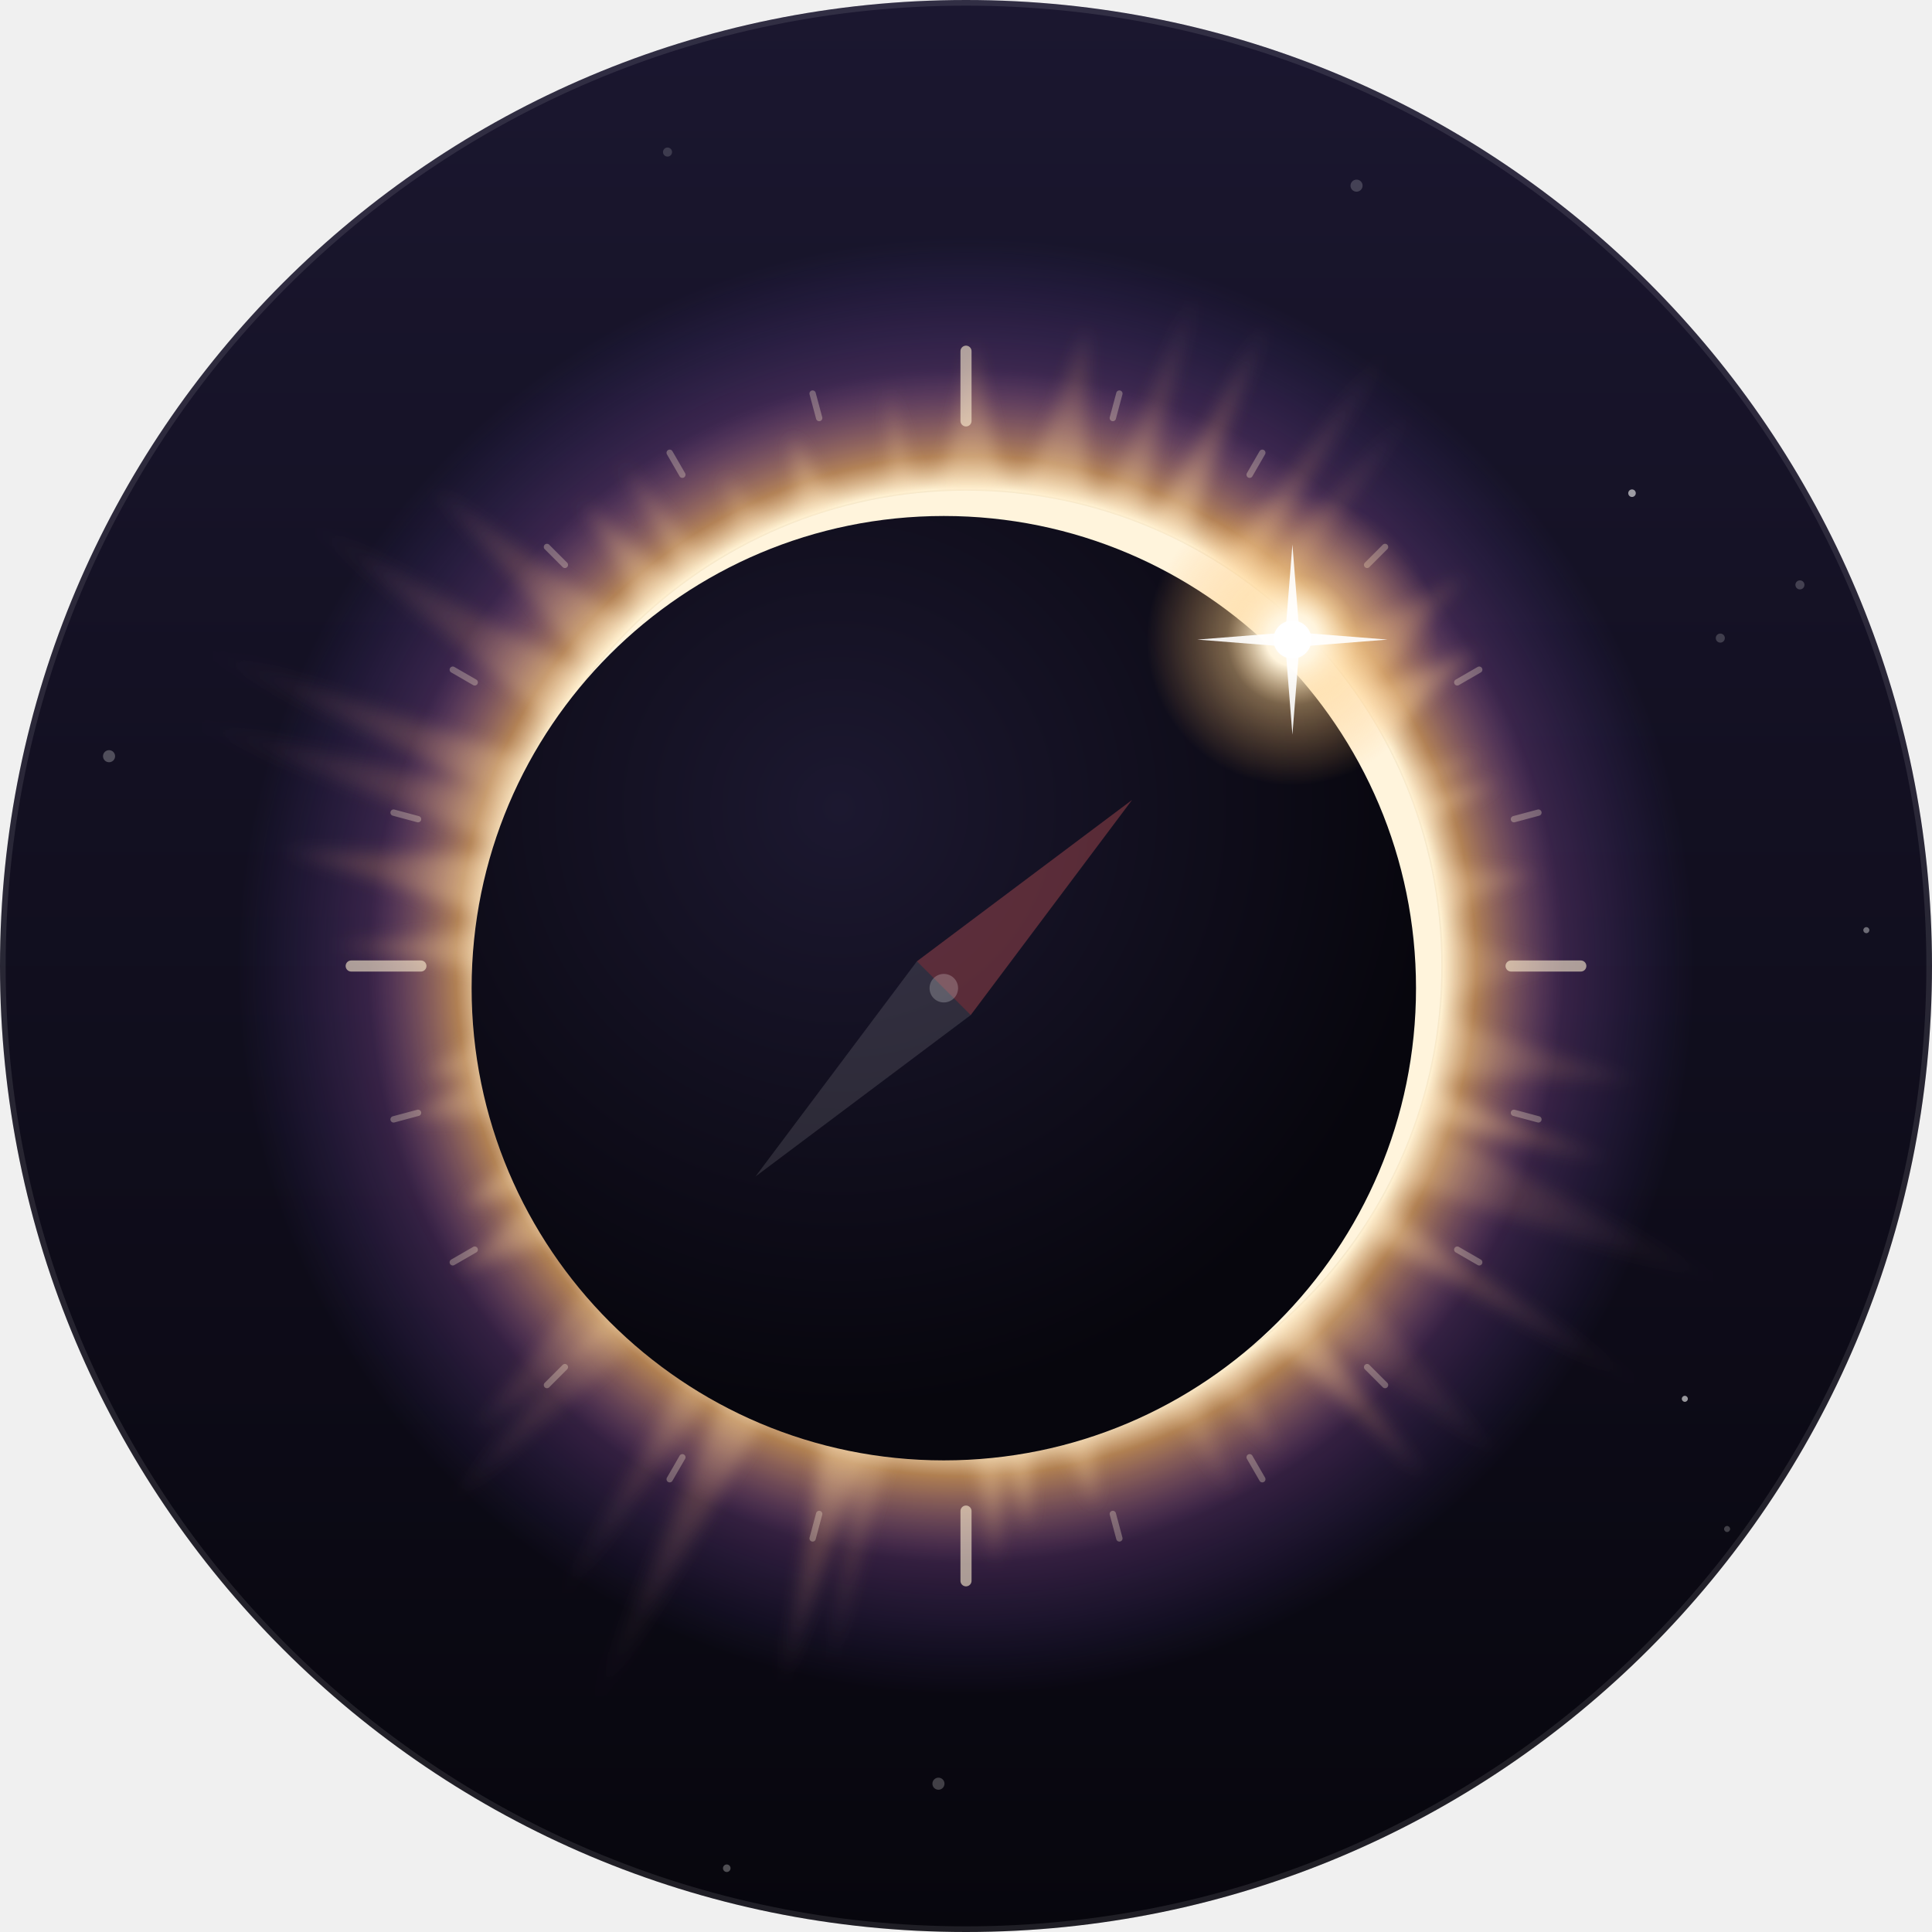
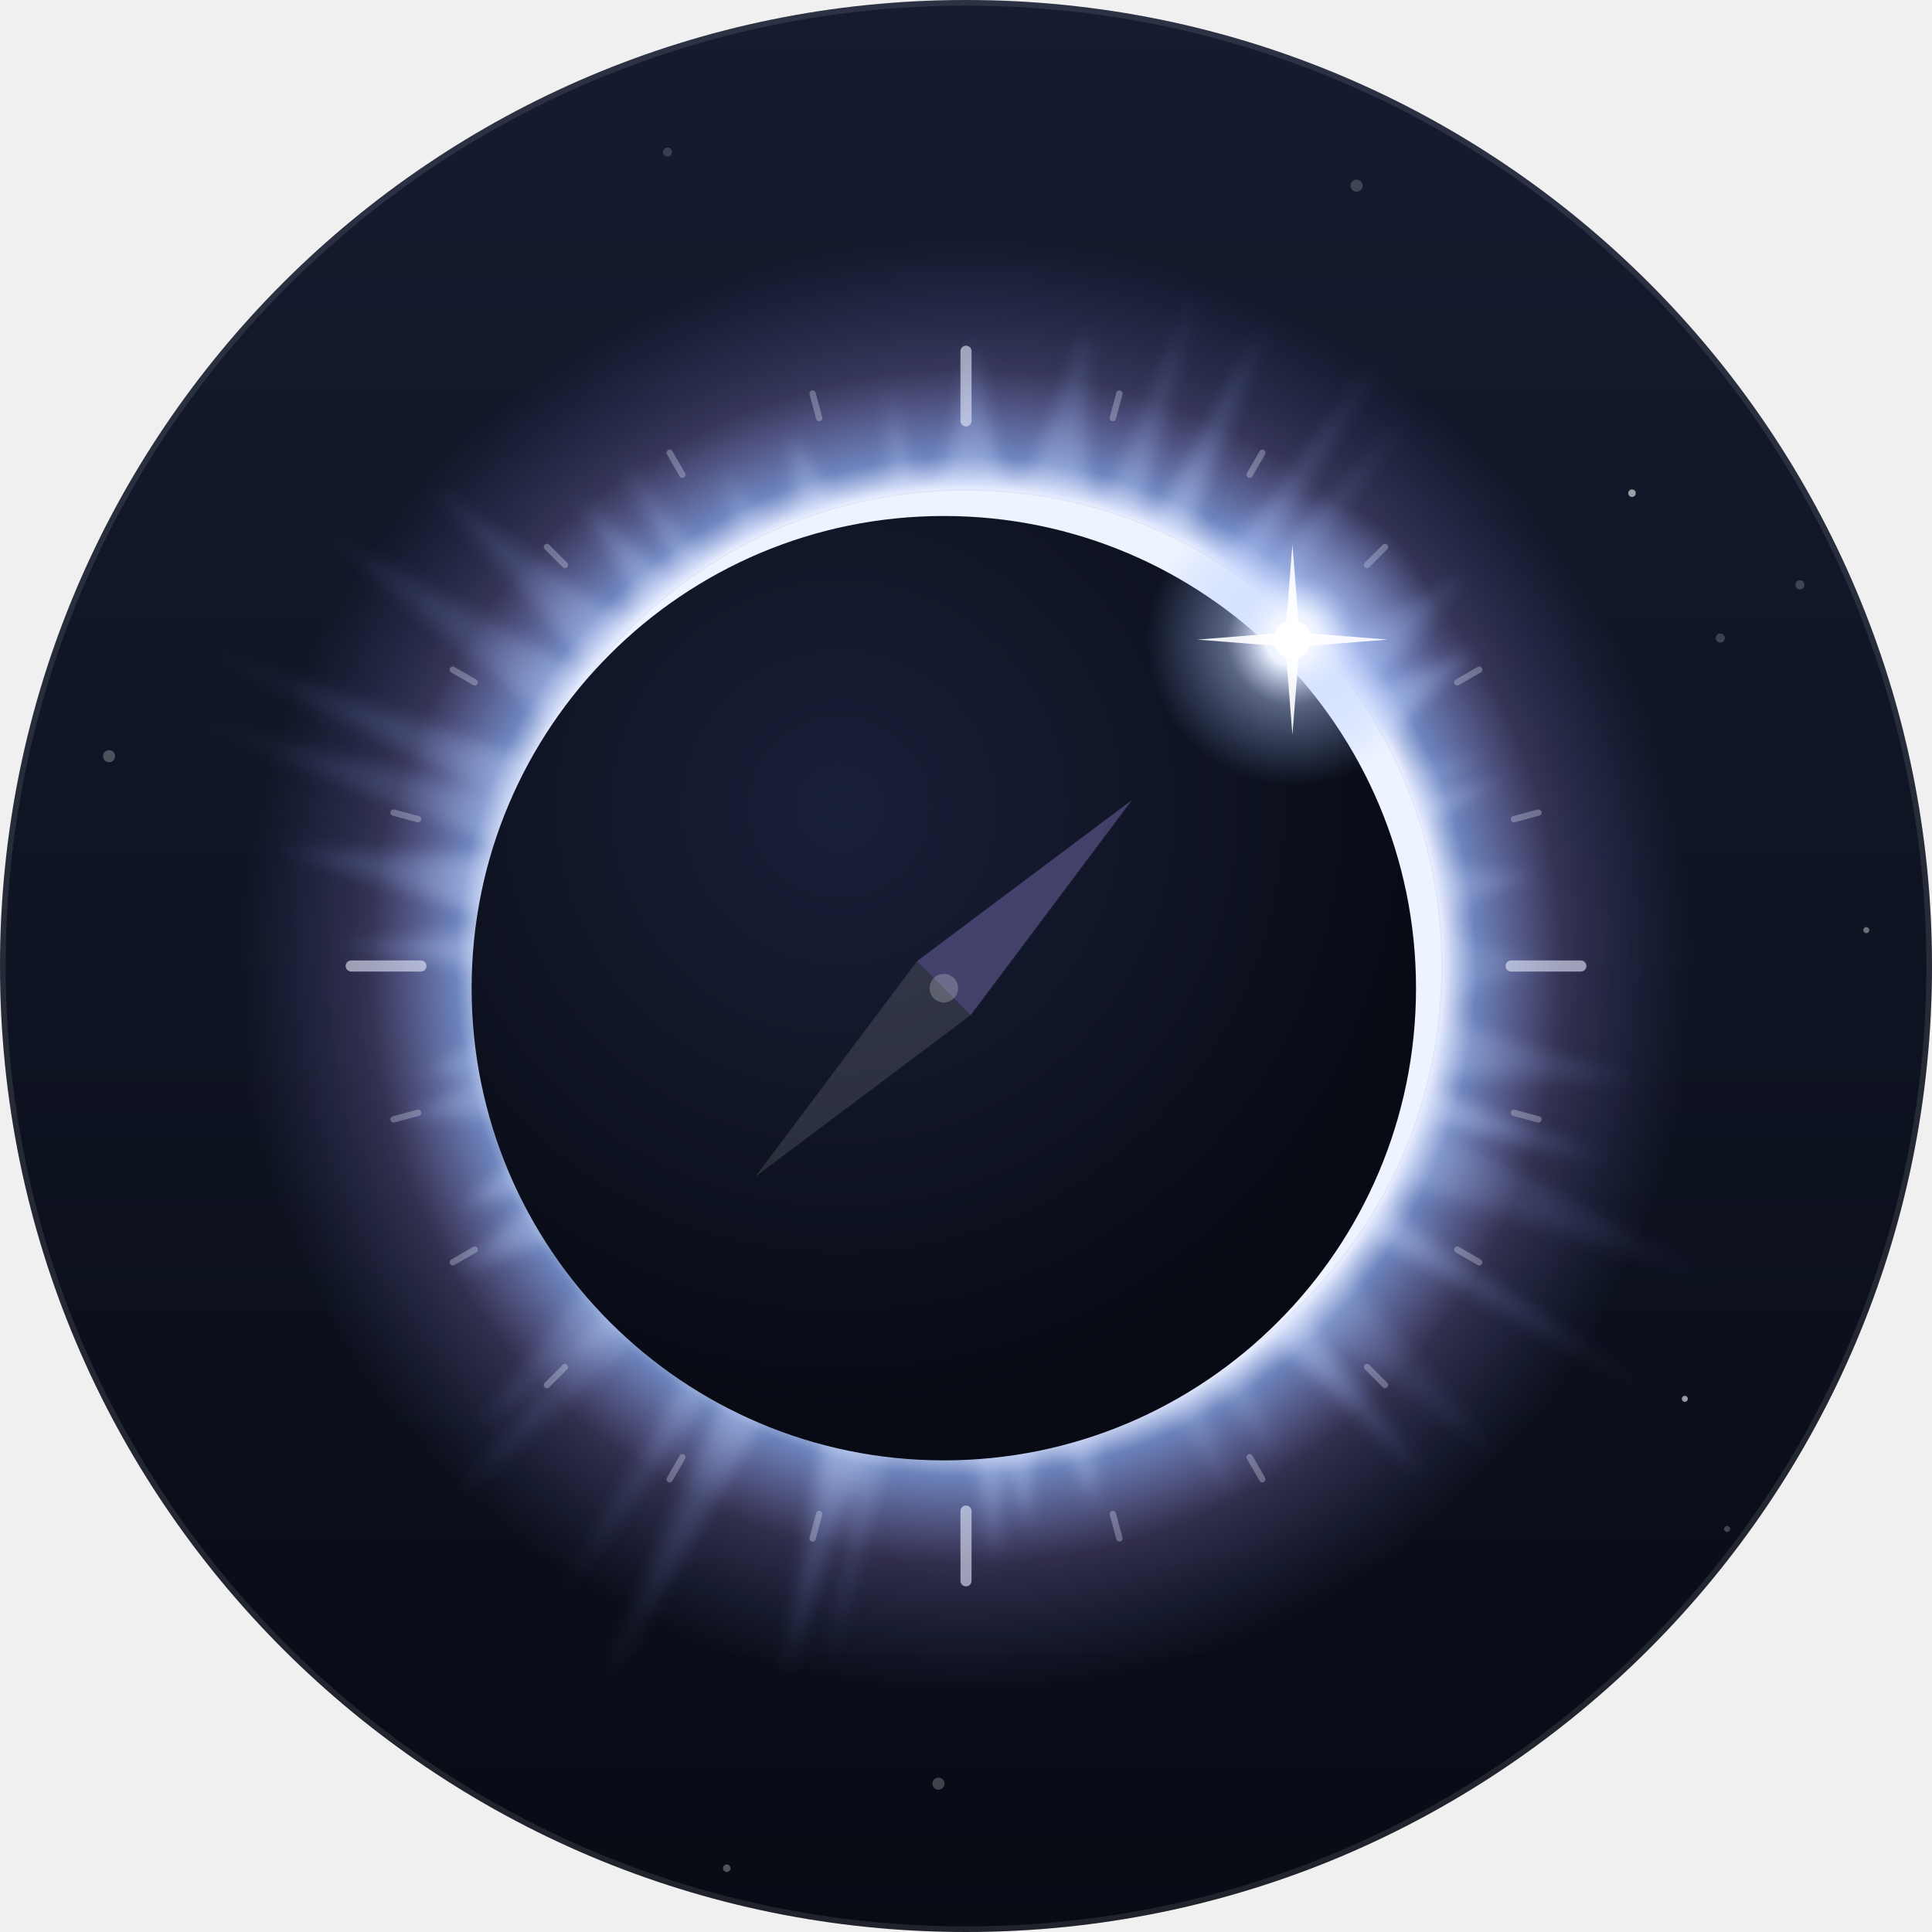
<svg xmlns="http://www.w3.org/2000/svg" viewBox="0 0 512 512" width="512" height="512" role="img" aria-labelledby="title desc">
  <defs>
    <radialGradient id="corona" cx="0" cy="0" r="230" gradientUnits="userSpaceOnUse">
-       <stop offset="0.60" stop-color="#ffe7b0" stop-opacity="0" />
-       <stop offset="0.655" stop-color="#fff1d2" stop-opacity="1" />
-       <stop offset="0.70" stop-color="#f6b26b" stop-opacity="0.7" />
-       <stop offset="0.82" stop-color="#c06bd6" stop-opacity="0.22" />
-       <stop offset="1" stop-color="#7c5cf6" stop-opacity="0" />
+       <stop offset="0.60" stop-color="#dce7ff" stop-opacity="0" />
+       <stop offset="0.655" stop-color="#e8edff" stop-opacity="1" />
+       <stop offset="0.70" stop-color="#93b4ff" stop-opacity="0.7" />
+       <stop offset="0.82" stop-color="#b5a1ff" stop-opacity="0.22" />
+       <stop offset="1" stop-color="#7c83f6" stop-opacity="0" />
    </radialGradient>
    <radialGradient id="rays" cx="0" cy="0" r="262" gradientUnits="userSpaceOnUse">
-       <stop offset="0.56" stop-color="#fff1d2" stop-opacity="0.75" />
-       <stop offset="0.72" stop-color="#f6b26b" stop-opacity="0.32" />
-       <stop offset="1" stop-color="#c06bd6" stop-opacity="0" />
+       <stop offset="0.56" stop-color="#e8edff" stop-opacity="0.75" />
+       <stop offset="0.72" stop-color="#93b4ff" stop-opacity="0.32" />
+       <stop offset="1" stop-color="#b5a1ff" stop-opacity="0" />
    </radialGradient>
    <radialGradient id="moon" cx="-40" cy="-50" r="190" gradientUnits="userSpaceOnUse">
-       <stop offset="0" stop-color="#1c1830" />
-       <stop offset="1" stop-color="#07060d" />
+       <stop offset="0" stop-color="#192039" />
+       <stop offset="1" stop-color="#080b14" />
    </radialGradient>
    <radialGradient id="bead" cx="0" cy="0" r="46" gradientUnits="userSpaceOnUse">
      <stop offset="0" stop-color="#ffffff" />
-       <stop offset="0.18" stop-color="#fff4dc" />
-       <stop offset="0.45" stop-color="#ffd08a" stop-opacity="0.45" />
-       <stop offset="1" stop-color="#ffb35c" stop-opacity="0" />
+       <stop offset="0.18" stop-color="#edf3ff" />
+       <stop offset="0.45" stop-color="#bbceff" stop-opacity="0.45" />
+       <stop offset="1" stop-color="#93b4ff" stop-opacity="0" />
    </radialGradient>
    <radialGradient id="halo" cx="0.5" cy="0.5" r="0.5">
-       <stop offset="0" stop-color="#7c5cf6" stop-opacity="0.20" />
-       <stop offset="1" stop-color="#7c5cf6" stop-opacity="0" />
+       <stop offset="0" stop-color="#7c83f6" stop-opacity="0.20" />
+       <stop offset="1" stop-color="#7c83f6" stop-opacity="0" />
    </radialGradient>
    <filter id="soft" x="-25%" y="-25%" width="150%" height="150%">
      <feGaussianBlur stdDeviation="2.6" />
    </filter>
    <linearGradient id="sky" x1="0" y1="0" x2="0" y2="1">
-       <stop offset="0" stop-color="#1b1730" />
-       <stop offset="1" stop-color="#07060d" />
+       <stop offset="0" stop-color="#151c30" />
+       <stop offset="1" stop-color="#080b14" />
    </linearGradient>
  </defs>
  <clipPath id="badge">
    <circle cx="256" cy="256" r="256" />
  </clipPath>
  <circle cx="256" cy="256" r="256" fill="url(#sky)" />
  <g clip-path="url(#badge)">
    <circle cx="477.0" cy="155.0" r="1.2" fill="#ffffff" fill-opacity="0.20" />
    <circle cx="28.9" cy="200.4" r="1.6" fill="#ffffff" fill-opacity="0.26" />
    <circle cx="422.2" cy="469.7" r="1.6" fill="#ffffff" fill-opacity="0.21" />
    <circle cx="359.5" cy="49.2" r="1.6" fill="#ffffff" fill-opacity="0.19" />
    <circle cx="494.2" cy="84.0" r="1.6" fill="#ffffff" fill-opacity="0.52" />
    <circle cx="457.6" cy="24.6" r="1.2" fill="#ffffff" fill-opacity="0.41" />
    <circle cx="446.5" cy="370.7" r="0.8" fill="#ffffff" fill-opacity="0.58" />
    <circle cx="432.5" cy="130.7" r="1" fill="#ffffff" fill-opacity="0.58" />
    <circle cx="455.9" cy="169.1" r="1.2" fill="#ffffff" fill-opacity="0.19" />
    <circle cx="176.9" cy="40.3" r="1.2" fill="#ffffff" fill-opacity="0.16" />
    <circle cx="41.9" cy="111.2" r="1.2" fill="#ffffff" fill-opacity="0.18" />
    <circle cx="489.7" cy="452.8" r="0.8" fill="#ffffff" fill-opacity="0.43" />
    <circle cx="248.7" cy="472.7" r="1.6" fill="#ffffff" fill-opacity="0.23" />
    <circle cx="493.8" cy="477.2" r="0.8" fill="#ffffff" fill-opacity="0.56" />
    <circle cx="40.1" cy="483.2" r="1.2" fill="#ffffff" fill-opacity="0.51" />
    <circle cx="457.7" cy="405.2" r="0.8" fill="#ffffff" fill-opacity="0.22" />
    <circle cx="494.6" cy="246.5" r="0.8" fill="#ffffff" fill-opacity="0.39" />
    <circle cx="486.1" cy="124.0" r="1.2" fill="#ffffff" fill-opacity="0.41" />
    <circle cx="400.7" cy="39.6" r="1.6" fill="#ffffff" fill-opacity="0.41" />
    <circle cx="409.4" cy="481.5" r="0.8" fill="#ffffff" fill-opacity="0.58" />
    <circle cx="41.8" cy="415.5" r="1" fill="#ffffff" fill-opacity="0.57" />
    <circle cx="192.6" cy="495.1" r="1" fill="#ffffff" fill-opacity="0.29" />
  </g>
  <circle cx="256" cy="256" r="255.25" fill="none" stroke="#ffffff" stroke-opacity="0.10" stroke-width="1.5" />
  <g transform="translate(256 256) scale(0.8398438)">
    <circle r="230" fill="url(#corona)" />
    <g fill="url(#rays)" filter="url(#soft)">
      <path d="M-10.5 -147.6 L0 -197.0 L10.5 -147.6 Z" transform="rotate(0.7)" fill-opacity="0.58" />
      <path d="M-10.5 -147.6 L0 -205.4 L10.5 -147.6 Z" transform="rotate(10.7)" fill-opacity="0.54" />
      <path d="M-6.2 -147.9 L0 -223.7 L6.2 -147.9 Z" transform="rotate(18.8)" fill-opacity="0.49" />
      <path d="M-6.4 -147.9 L0 -223.3 L6.4 -147.9 Z" transform="rotate(25.0)" fill-opacity="0.66" />
      <path d="M-5.5 -147.9 L0 -234.3 L5.5 -147.9 Z" transform="rotate(34.3)" fill-opacity="0.53" />
      <path d="M-5.9 -147.9 L0 -223.1 L5.9 -147.9 Z" transform="rotate(38.7)" fill-opacity="0.35" />
      <path d="M-10.6 -147.6 L0 -200.1 L10.6 -147.6 Z" transform="rotate(52.0)" fill-opacity="0.49" />
      <path d="M-8.9 -147.7 L0 -190.1 L8.9 -147.7 Z" transform="rotate(58.3)" fill-opacity="0.68" />
      <path d="M-5.7 -147.9 L0 -175.4 L5.7 -147.9 Z" transform="rotate(67.8)" fill-opacity="0.32" />
      <path d="M-4.7 -147.9 L0 -178.5 L4.7 -147.9 Z" transform="rotate(71.0)" fill-opacity="0.56" />
      <path d="M-7.6 -147.8 L0 -182.7 L7.6 -147.8 Z" transform="rotate(80.8)" fill-opacity="0.39" />
      <path d="M-10.7 -147.6 L0 -184.5 L10.7 -147.6 Z" transform="rotate(89.9)" fill-opacity="0.26" />
      <path d="M-9.5 -147.7 L0 -214.5 L9.5 -147.7 Z" transform="rotate(99.7)" fill-opacity="0.41" />
      <path d="M-5.8 -147.9 L0 -211.0 L5.8 -147.9 Z" transform="rotate(106.8)" fill-opacity="0.68" />
      <path d="M-10.5 -147.6 L0 -260.8 L10.5 -147.6 Z" transform="rotate(112.7)" fill-opacity="0.40" />
      <path d="M-5.3 -147.9 L0 -251.2 L5.3 -147.9 Z" transform="rotate(121.9)" fill-opacity="0.59" />
      <path d="M-10.5 -147.6 L0 -227.5 L10.5 -147.6 Z" transform="rotate(132.7)" fill-opacity="0.29" />
      <path d="M-6.8 -147.8 L0 -216.6 L6.8 -147.8 Z" transform="rotate(138.1)" fill-opacity="0.67" />
      <path d="M-5.7 -147.9 L0 -183.0 L5.7 -147.9 Z" transform="rotate(147.5)" fill-opacity="0.29" />
      <path d="M-5.6 -147.9 L0 -186.8 L5.6 -147.9 Z" transform="rotate(153.3)" fill-opacity="0.27" />
      <path d="M-6.1 -147.9 L0 -175.8 L6.1 -147.9 Z" transform="rotate(166.6)" fill-opacity="0.52" />
      <path d="M-5.0 -147.9 L0 -179.3 L5.0 -147.9 Z" transform="rotate(173.8)" fill-opacity="0.66" />
      <path d="M-5.5 -147.9 L0 -189.4 L5.5 -147.9 Z" transform="rotate(177.2)" fill-opacity="0.58" />
      <path d="M-5.3 -147.9 L0 -224.4 L5.3 -147.9 Z" transform="rotate(190.9)" fill-opacity="0.45" />
      <path d="M-7.5 -147.8 L0 -233.9 L7.5 -147.8 Z" transform="rotate(194.3)" fill-opacity="0.70" />
      <path d="M-7.7 -147.8 L0 -267.1 L7.7 -147.8 Z" transform="rotate(206.7)" fill-opacity="0.58" />
      <path d="M-5.6 -147.9 L0 -235.9 L5.6 -147.9 Z" transform="rotate(212.6)" fill-opacity="0.42" />
      <path d="M-7.7 -147.8 L0 -234.5 L7.7 -147.8 Z" transform="rotate(223.8)" fill-opacity="0.40" />
      <path d="M-10.0 -147.7 L0 -212.2 L10.0 -147.7 Z" transform="rotate(226.6)" fill-opacity="0.41" />
      <path d="M-8.8 -147.7 L0 -188.3 L8.8 -147.7 Z" transform="rotate(239.0)" fill-opacity="0.59" />
      <path d="M-7.7 -147.8 L0 -175.8 L7.7 -147.8 Z" transform="rotate(244.6)" fill-opacity="0.60" />
      <path d="M-8.7 -147.7 L0 -183.3 L8.7 -147.7 Z" transform="rotate(254.8)" fill-opacity="0.51" />
      <path d="M-8.8 -147.7 L0 -174.1 L8.8 -147.7 Z" transform="rotate(258.9)" fill-opacity="0.46" />
      <path d="M-6.8 -147.8 L0 -199.0 L6.8 -147.8 Z" transform="rotate(271.9)" fill-opacity="0.54" />
      <path d="M-9.9 -147.7 L0 -218.5 L9.9 -147.7 Z" transform="rotate(279.6)" fill-opacity="0.64" />
      <path d="M-7.9 -147.8 L0 -257.4 L7.9 -147.8 Z" transform="rotate(287.5)" fill-opacity="0.49" />
      <path d="M-7.6 -147.8 L0 -263.8 L7.6 -147.8 Z" transform="rotate(292.5)" fill-opacity="0.56" />
      <path d="M-9.5 -147.7 L0 -248.0 L9.5 -147.7 Z" transform="rotate(304.0)" fill-opacity="0.51" />
      <path d="M-9.4 -147.7 L0 -225.8 L9.4 -147.7 Z" transform="rotate(311.9)" fill-opacity="0.54" />
      <path d="M-7.4 -147.8 L0 -190.7 L7.4 -147.8 Z" transform="rotate(320.4)" fill-opacity="0.54" />
      <path d="M-4.9 -147.9 L0 -193.5 L4.9 -147.9 Z" transform="rotate(325.6)" fill-opacity="0.46" />
      <path d="M-6.6 -147.9 L0 -173.5 L6.6 -147.9 Z" transform="rotate(333.8)" fill-opacity="0.33" />
      <path d="M-7.0 -147.8 L0 -176.5 L7.0 -147.8 Z" transform="rotate(341.8)" fill-opacity="0.53" />
      <path d="M-4.7 -147.9 L0 -184.6 L4.7 -147.9 Z" transform="rotate(352.4)" fill-opacity="0.43" />
    </g>
-     <line x1="0" y1="-172" x2="0" y2="-194" transform="rotate(0)" stroke="#fff1d2" stroke-opacity="0.6" stroke-width="3.5" stroke-linecap="round" />
-     <line x1="0" y1="-179" x2="0" y2="-187" transform="rotate(15)" stroke="#fff1d2" stroke-opacity="0.3" stroke-width="2" stroke-linecap="round" />
-     <line x1="0" y1="-179" x2="0" y2="-187" transform="rotate(30)" stroke="#fff1d2" stroke-opacity="0.3" stroke-width="2" stroke-linecap="round" />
-     <line x1="0" y1="-179" x2="0" y2="-187" transform="rotate(45)" stroke="#fff1d2" stroke-opacity="0.3" stroke-width="2" stroke-linecap="round" />
-     <line x1="0" y1="-179" x2="0" y2="-187" transform="rotate(60)" stroke="#fff1d2" stroke-opacity="0.3" stroke-width="2" stroke-linecap="round" />
-     <line x1="0" y1="-179" x2="0" y2="-187" transform="rotate(75)" stroke="#fff1d2" stroke-opacity="0.3" stroke-width="2" stroke-linecap="round" />
-     <line x1="0" y1="-172" x2="0" y2="-194" transform="rotate(90)" stroke="#fff1d2" stroke-opacity="0.6" stroke-width="3.5" stroke-linecap="round" />
-     <line x1="0" y1="-179" x2="0" y2="-187" transform="rotate(105)" stroke="#fff1d2" stroke-opacity="0.3" stroke-width="2" stroke-linecap="round" />
-     <line x1="0" y1="-179" x2="0" y2="-187" transform="rotate(120)" stroke="#fff1d2" stroke-opacity="0.3" stroke-width="2" stroke-linecap="round" />
-     <line x1="0" y1="-179" x2="0" y2="-187" transform="rotate(135)" stroke="#fff1d2" stroke-opacity="0.3" stroke-width="2" stroke-linecap="round" />
-     <line x1="0" y1="-179" x2="0" y2="-187" transform="rotate(150)" stroke="#fff1d2" stroke-opacity="0.3" stroke-width="2" stroke-linecap="round" />
-     <line x1="0" y1="-179" x2="0" y2="-187" transform="rotate(165)" stroke="#fff1d2" stroke-opacity="0.3" stroke-width="2" stroke-linecap="round" />
-     <line x1="0" y1="-172" x2="0" y2="-194" transform="rotate(180)" stroke="#fff1d2" stroke-opacity="0.6" stroke-width="3.5" stroke-linecap="round" />
-     <line x1="0" y1="-179" x2="0" y2="-187" transform="rotate(195)" stroke="#fff1d2" stroke-opacity="0.3" stroke-width="2" stroke-linecap="round" />
-     <line x1="0" y1="-179" x2="0" y2="-187" transform="rotate(210)" stroke="#fff1d2" stroke-opacity="0.3" stroke-width="2" stroke-linecap="round" />
-     <line x1="0" y1="-179" x2="0" y2="-187" transform="rotate(225)" stroke="#fff1d2" stroke-opacity="0.3" stroke-width="2" stroke-linecap="round" />
-     <line x1="0" y1="-179" x2="0" y2="-187" transform="rotate(240)" stroke="#fff1d2" stroke-opacity="0.3" stroke-width="2" stroke-linecap="round" />
-     <line x1="0" y1="-179" x2="0" y2="-187" transform="rotate(255)" stroke="#fff1d2" stroke-opacity="0.3" stroke-width="2" stroke-linecap="round" />
-     <line x1="0" y1="-172" x2="0" y2="-194" transform="rotate(270)" stroke="#fff1d2" stroke-opacity="0.6" stroke-width="3.5" stroke-linecap="round" />
-     <line x1="0" y1="-179" x2="0" y2="-187" transform="rotate(285)" stroke="#fff1d2" stroke-opacity="0.3" stroke-width="2" stroke-linecap="round" />
-     <line x1="0" y1="-179" x2="0" y2="-187" transform="rotate(300)" stroke="#fff1d2" stroke-opacity="0.3" stroke-width="2" stroke-linecap="round" />
-     <line x1="0" y1="-179" x2="0" y2="-187" transform="rotate(315)" stroke="#fff1d2" stroke-opacity="0.3" stroke-width="2" stroke-linecap="round" />
-     <line x1="0" y1="-179" x2="0" y2="-187" transform="rotate(330)" stroke="#fff1d2" stroke-opacity="0.3" stroke-width="2" stroke-linecap="round" />
-     <line x1="0" y1="-179" x2="0" y2="-187" transform="rotate(345)" stroke="#fff1d2" stroke-opacity="0.3" stroke-width="2" stroke-linecap="round" />
-     <circle r="150" fill="#fff4dc" />
+     <line x1="0" y1="-172" x2="0" y2="-194" transform="rotate(0)" stroke="#e8edff" stroke-opacity="0.6" stroke-width="3.5" stroke-linecap="round" />
+     <line x1="0" y1="-179" x2="0" y2="-187" transform="rotate(15)" stroke="#e8edff" stroke-opacity="0.3" stroke-width="2" stroke-linecap="round" />
+     <line x1="0" y1="-179" x2="0" y2="-187" transform="rotate(30)" stroke="#e8edff" stroke-opacity="0.3" stroke-width="2" stroke-linecap="round" />
+     <line x1="0" y1="-179" x2="0" y2="-187" transform="rotate(45)" stroke="#e8edff" stroke-opacity="0.3" stroke-width="2" stroke-linecap="round" />
+     <line x1="0" y1="-179" x2="0" y2="-187" transform="rotate(60)" stroke="#e8edff" stroke-opacity="0.3" stroke-width="2" stroke-linecap="round" />
+     <line x1="0" y1="-179" x2="0" y2="-187" transform="rotate(75)" stroke="#e8edff" stroke-opacity="0.3" stroke-width="2" stroke-linecap="round" />
+     <line x1="0" y1="-172" x2="0" y2="-194" transform="rotate(90)" stroke="#e8edff" stroke-opacity="0.6" stroke-width="3.5" stroke-linecap="round" />
+     <line x1="0" y1="-179" x2="0" y2="-187" transform="rotate(105)" stroke="#e8edff" stroke-opacity="0.3" stroke-width="2" stroke-linecap="round" />
+     <line x1="0" y1="-179" x2="0" y2="-187" transform="rotate(120)" stroke="#e8edff" stroke-opacity="0.3" stroke-width="2" stroke-linecap="round" />
+     <line x1="0" y1="-179" x2="0" y2="-187" transform="rotate(135)" stroke="#e8edff" stroke-opacity="0.3" stroke-width="2" stroke-linecap="round" />
+     <line x1="0" y1="-179" x2="0" y2="-187" transform="rotate(150)" stroke="#e8edff" stroke-opacity="0.3" stroke-width="2" stroke-linecap="round" />
+     <line x1="0" y1="-179" x2="0" y2="-187" transform="rotate(165)" stroke="#e8edff" stroke-opacity="0.3" stroke-width="2" stroke-linecap="round" />
+     <line x1="0" y1="-172" x2="0" y2="-194" transform="rotate(180)" stroke="#e8edff" stroke-opacity="0.6" stroke-width="3.5" stroke-linecap="round" />
+     <line x1="0" y1="-179" x2="0" y2="-187" transform="rotate(195)" stroke="#e8edff" stroke-opacity="0.3" stroke-width="2" stroke-linecap="round" />
+     <line x1="0" y1="-179" x2="0" y2="-187" transform="rotate(210)" stroke="#e8edff" stroke-opacity="0.3" stroke-width="2" stroke-linecap="round" />
+     <line x1="0" y1="-179" x2="0" y2="-187" transform="rotate(225)" stroke="#e8edff" stroke-opacity="0.3" stroke-width="2" stroke-linecap="round" />
+     <line x1="0" y1="-179" x2="0" y2="-187" transform="rotate(240)" stroke="#e8edff" stroke-opacity="0.3" stroke-width="2" stroke-linecap="round" />
+     <line x1="0" y1="-179" x2="0" y2="-187" transform="rotate(255)" stroke="#e8edff" stroke-opacity="0.3" stroke-width="2" stroke-linecap="round" />
+     <line x1="0" y1="-172" x2="0" y2="-194" transform="rotate(270)" stroke="#e8edff" stroke-opacity="0.6" stroke-width="3.5" stroke-linecap="round" />
+     <line x1="0" y1="-179" x2="0" y2="-187" transform="rotate(285)" stroke="#e8edff" stroke-opacity="0.3" stroke-width="2" stroke-linecap="round" />
+     <line x1="0" y1="-179" x2="0" y2="-187" transform="rotate(300)" stroke="#e8edff" stroke-opacity="0.3" stroke-width="2" stroke-linecap="round" />
+     <line x1="0" y1="-179" x2="0" y2="-187" transform="rotate(315)" stroke="#e8edff" stroke-opacity="0.3" stroke-width="2" stroke-linecap="round" />
+     <line x1="0" y1="-179" x2="0" y2="-187" transform="rotate(330)" stroke="#e8edff" stroke-opacity="0.3" stroke-width="2" stroke-linecap="round" />
+     <line x1="0" y1="-179" x2="0" y2="-187" transform="rotate(345)" stroke="#e8edff" stroke-opacity="0.3" stroke-width="2" stroke-linecap="round" />
+     <circle r="150" fill="#edf3ff" />
    <circle cx="-7" cy="7" r="149" fill="url(#moon)" />
    <g transform="translate(-7 7) rotate(45)">
-       <path d="M0 -84 L12 0 L-12 0 Z" fill="#ff6b6b" fill-opacity="0.30" />
+       <path d="M0 -84 L12 0 L-12 0 Z" fill="#b5a1ff" fill-opacity="0.30" />
      <path d="M0 84 L12 0 L-12 0 Z" fill="#ffffff" fill-opacity="0.12" />
      <circle r="4.5" fill="#ffffff" fill-opacity="0.22" />
    </g>
    <g transform="translate(103 -103)">
      <circle r="46" fill="url(#bead)" />
      <path d="M0 -30 L2.2 -2.2 L30 0 L2.2 2.2 L0 30 L-2.2 2.2 L-30 0 L-2.2 -2.2 Z" fill="#ffffff" fill-opacity="0.9" />
      <circle r="6" fill="#ffffff" />
    </g>
  </g>
</svg>
